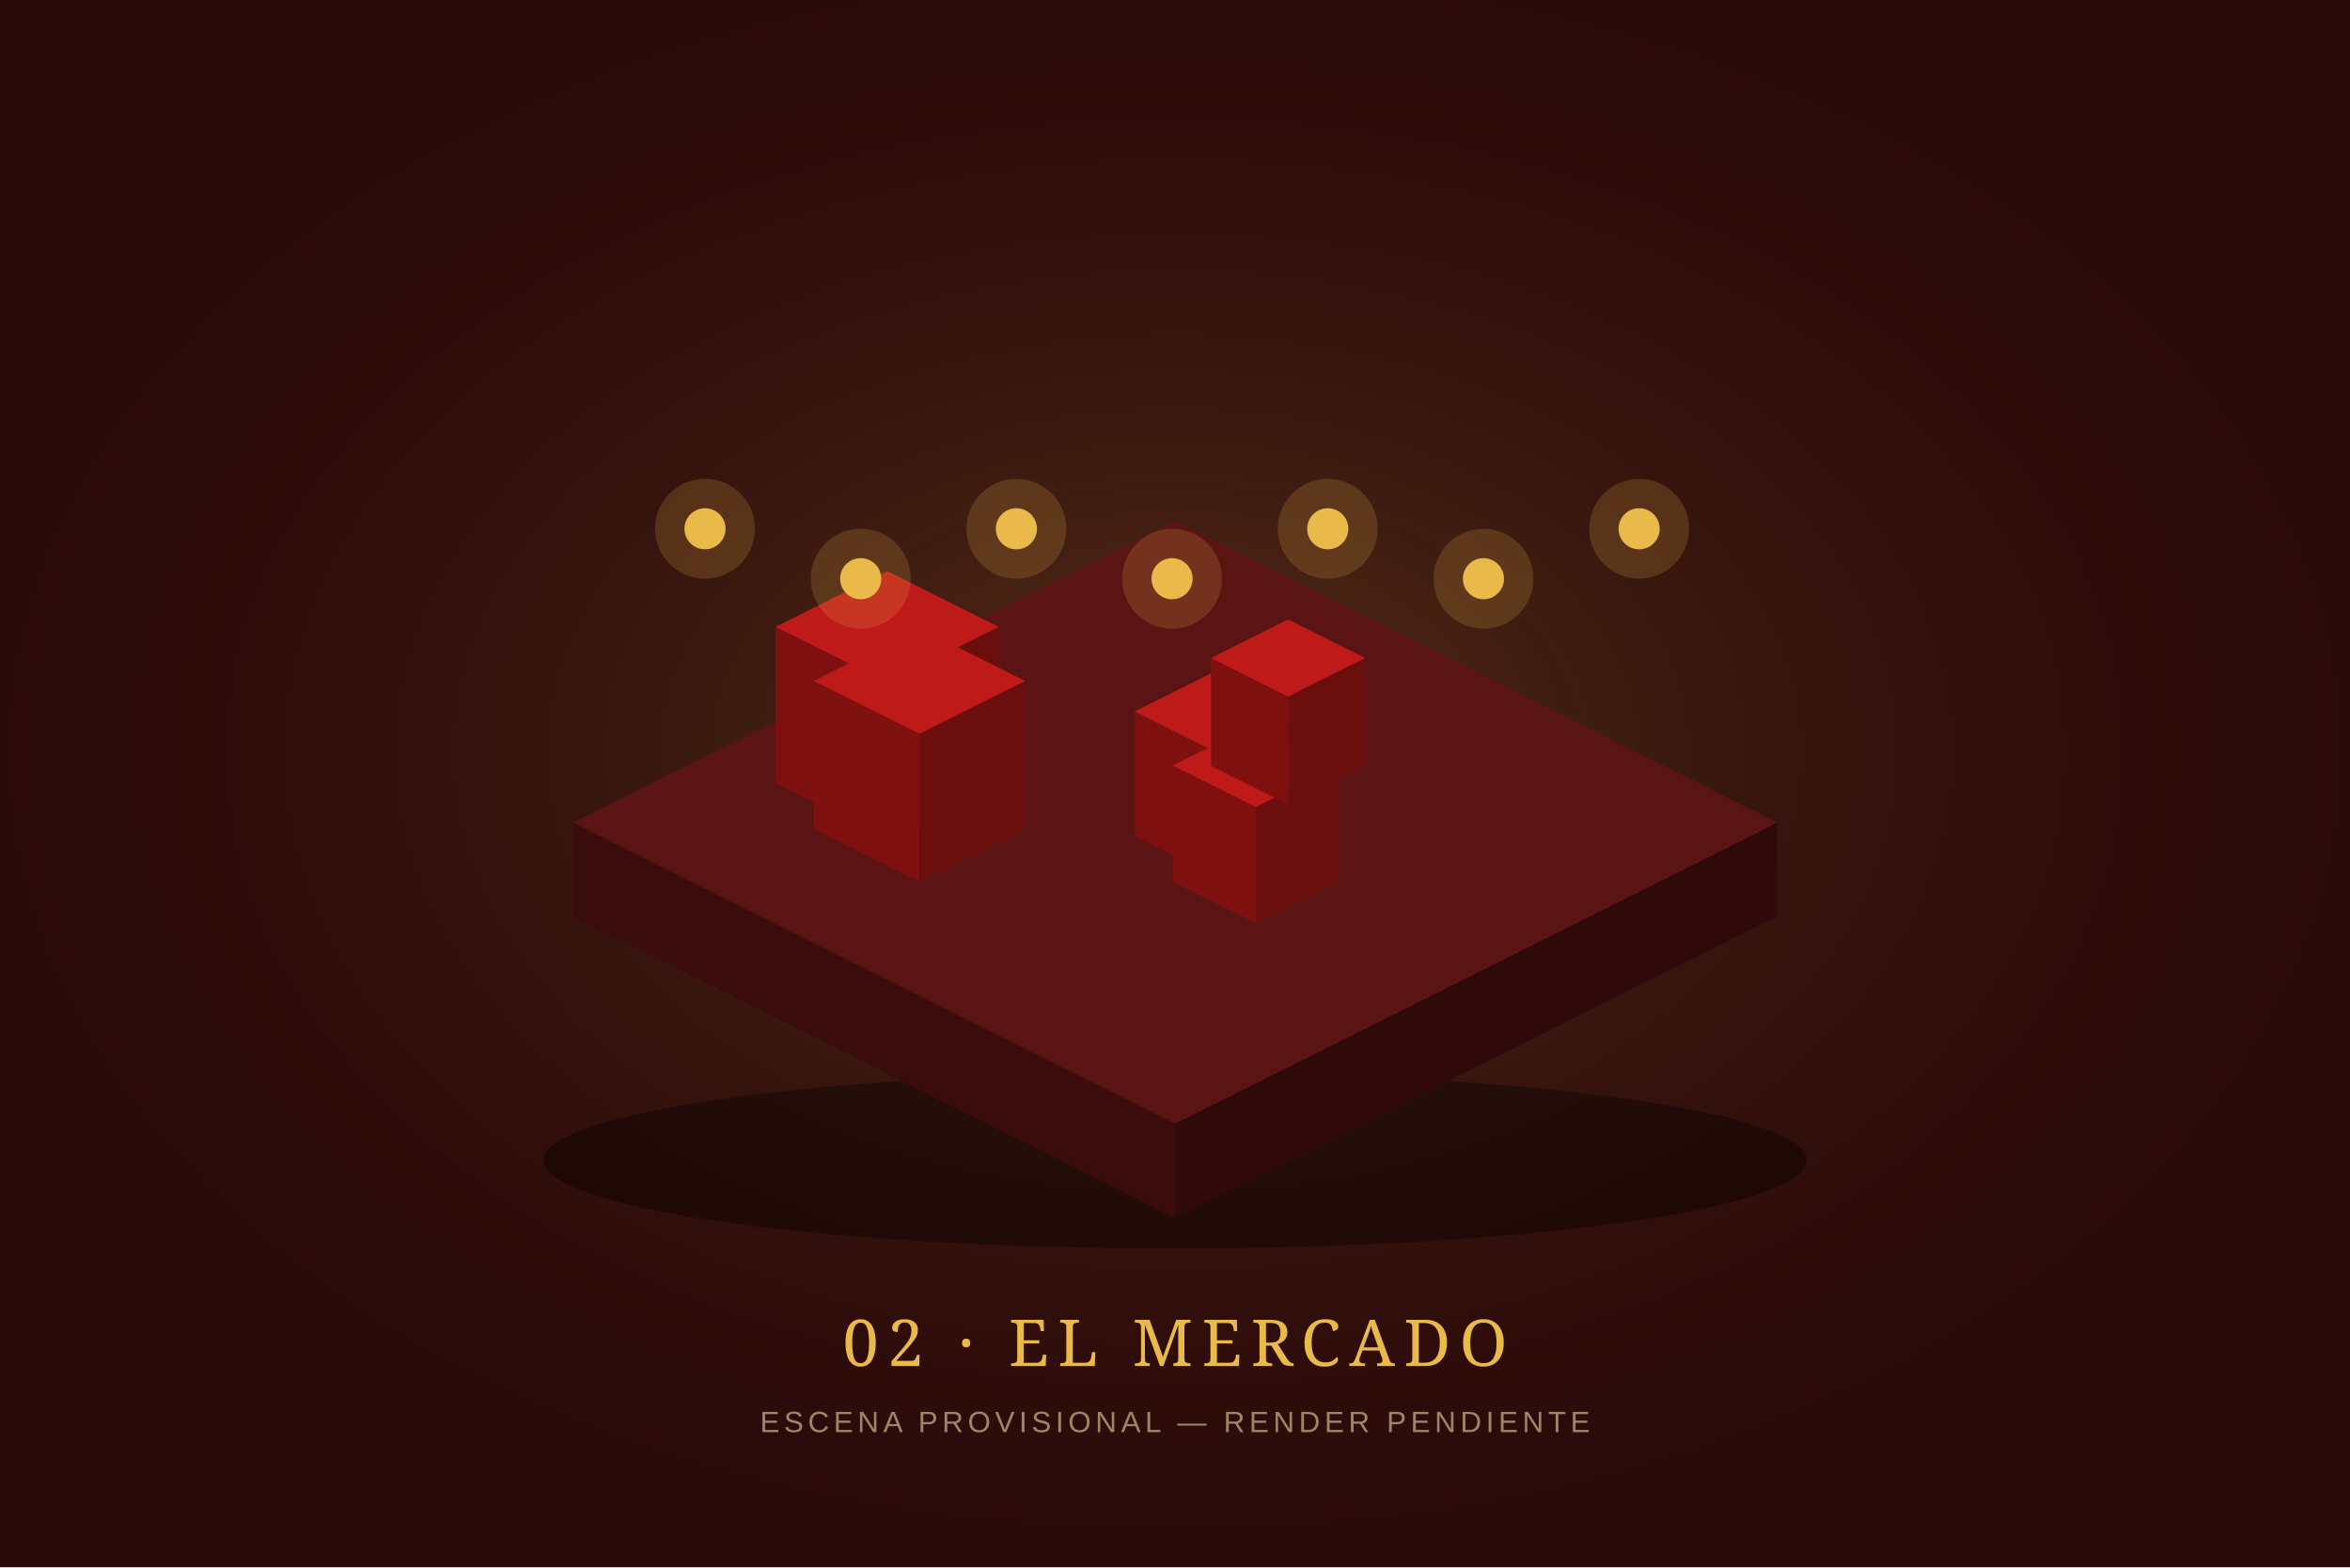
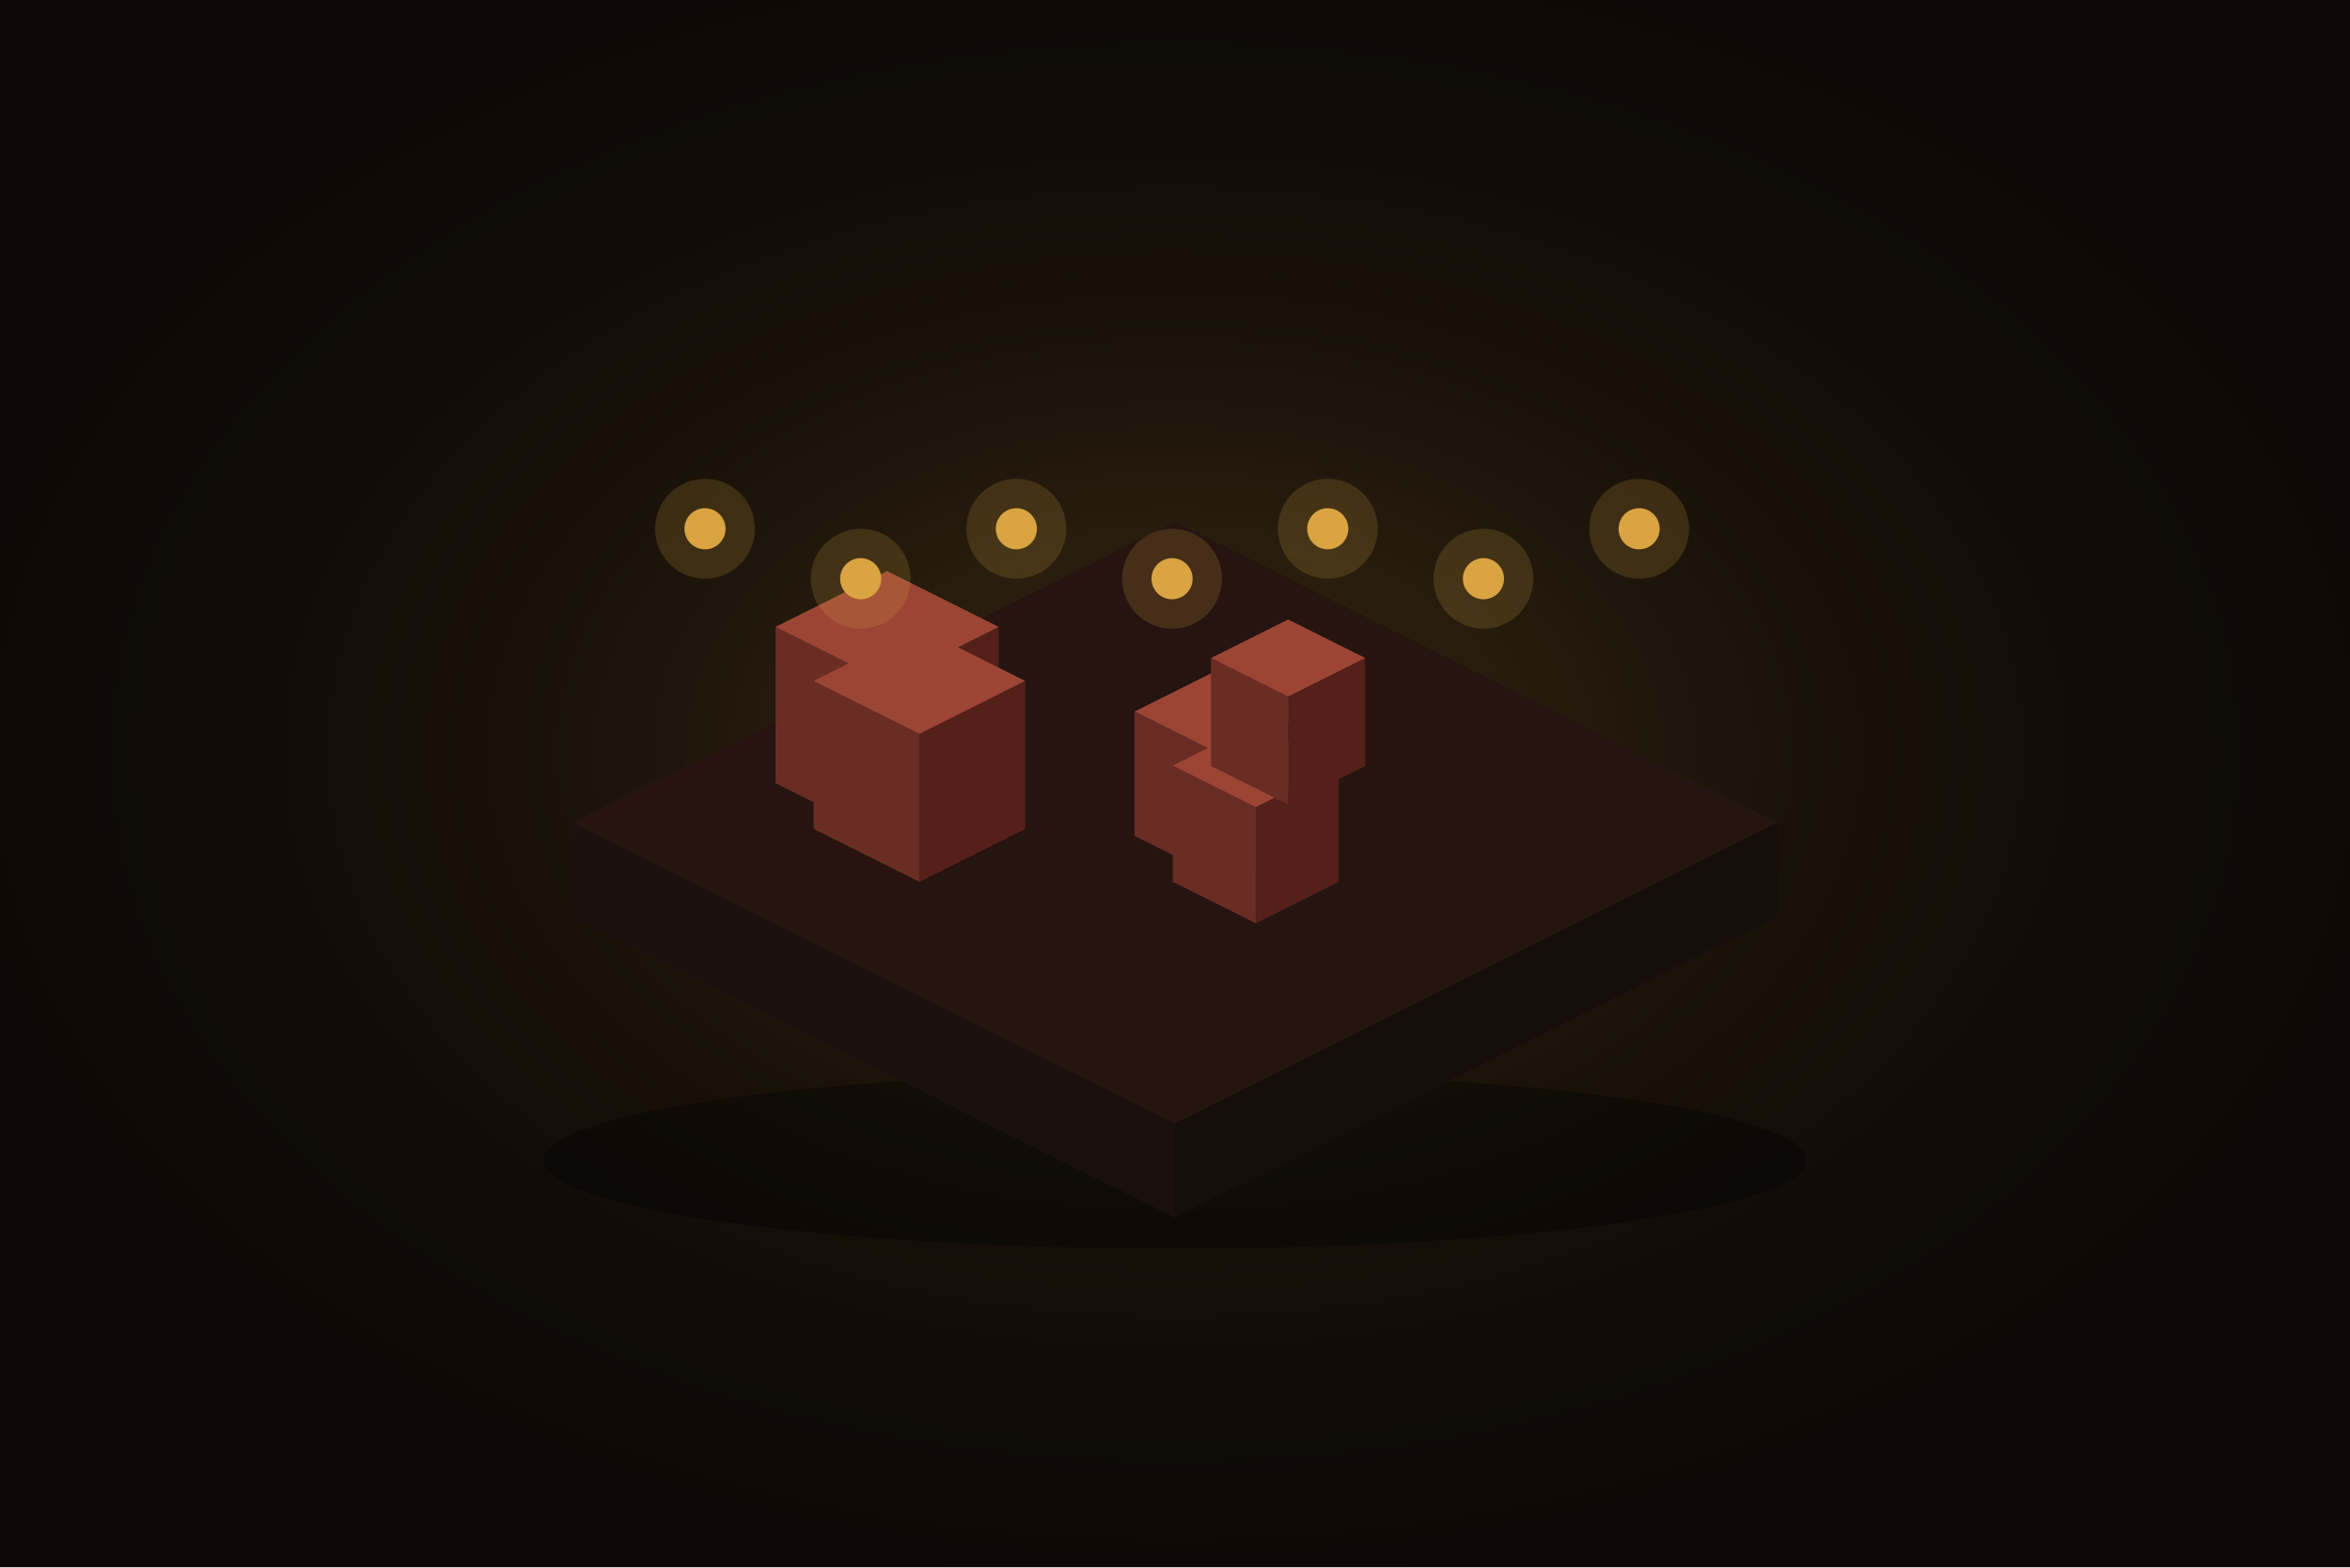
<svg xmlns="http://www.w3.org/2000/svg" viewBox="0 0 1600 1067" width="1600" height="1067">
  <defs>
    <radialGradient id="g" cx="50%" cy="48%" r="55%">
-       <stop offset="0" stop-color="#E9B949" stop-opacity=".22" />
-       <stop offset="1" stop-color="#2B0A0A" stop-opacity="0" />
+       <stop offset="0" stop-color="#d9a441" stop-opacity=".22" />
+       <stop offset="1" stop-color="#0e0906" stop-opacity="0" />
    </radialGradient>
  </defs>
-   <rect width="1600" height="1067" fill="#2B0A0A" />
+   <rect width="1600" height="1067" fill="#0e0906" />
  <rect width="1600" height="1067" fill="url(#g)" />
  <ellipse cx="800" cy="790" rx="430" ry="60" fill="#000" opacity=".35" />
-   <polygon points="390.0,560 800,765.0 800,829.0 390.0,624" fill="#3A0C0C" />
-   <polygon points="800,765.0 1210.0,560 1210.0,624 800,829.0" fill="#300A0A" />
-   <polygon points="800,355.0 1210.0,560 800,765.0 390.0,560" fill="#5A1414" />
-   <polygon points="772.5,484.4 833,514.65 833,599.35 772.5,569.1" fill="#7E1010" />
-   <polygon points="833,514.65 893.5,484.4 893.5,569.1 833,599.35" fill="#6A0E0E" />
-   <polygon points="833,454.15 893.5,484.4 833,514.65 772.5,484.4" fill="#BE1A1A" />
-   <polygon points="528.0,426.8 604,464.8 604,571.2 528.0,533.2" fill="#7E1010" />
-   <polygon points="604,464.8 680.0,426.8 680.0,533.2 604,571.2" fill="#6A0E0E" />
-   <polygon points="604,388.8 680.0,426.8 604,464.8 528.0,426.8" fill="#BE1A1A" />
-   <polygon points="798.5,521.2 855,549.45 855,628.55 798.5,600.3" fill="#7E1010" />
-   <polygon points="855,549.45 911.5,521.2 911.5,600.3 855,628.55" fill="#6A0E0E" />
-   <polygon points="855,492.95 911.5,521.2 855,549.45 798.5,521.2" fill="#BE1A1A" />
-   <polygon points="554.0,463.6 626,499.6 626,600.4 554.0,564.4" fill="#7E1010" />
-   <polygon points="626,499.6 698.0,463.6 698.0,564.4 626,600.4" fill="#6A0E0E" />
-   <polygon points="626,427.6 698.0,463.6 626,499.6 554.0,463.6" fill="#BE1A1A" />
-   <polygon points="824.5,448.0 877,474.25 877,547.75 824.5,521.5" fill="#7E1010" />
-   <polygon points="877,474.25 929.5,448.0 929.5,521.5 877,547.75" fill="#6A0E0E" />
-   <polygon points="877,421.75 929.5,448.0 877,474.25 824.5,448.0" fill="#BE1A1A" />
-   <circle cx="480" cy="360" r="34" fill="#E9B949" opacity=".18" />
-   <circle cx="480" cy="360" r="14" fill="#E9B949" />
-   <circle cx="586" cy="394" r="34" fill="#E9B949" opacity=".18" />
-   <circle cx="586" cy="394" r="14" fill="#E9B949" />
-   <circle cx="692" cy="360" r="34" fill="#E9B949" opacity=".18" />
-   <circle cx="692" cy="360" r="14" fill="#E9B949" />
-   <circle cx="798" cy="394" r="34" fill="#E9B949" opacity=".18" />
-   <circle cx="798" cy="394" r="14" fill="#E9B949" />
-   <circle cx="904" cy="360" r="34" fill="#E9B949" opacity=".18" />
-   <circle cx="904" cy="360" r="14" fill="#E9B949" />
-   <circle cx="1010" cy="394" r="34" fill="#E9B949" opacity=".18" />
-   <circle cx="1010" cy="394" r="14" fill="#E9B949" />
-   <circle cx="1116" cy="360" r="34" fill="#E9B949" opacity=".18" />
-   <circle cx="1116" cy="360" r="14" fill="#E9B949" />
-   <text x="800" y="930" text-anchor="middle" font-family="Georgia,serif" font-size="44" fill="#E9B949" letter-spacing="6">02 · EL MERCADO</text>
-   <text x="800" y="975" text-anchor="middle" font-family="Arial,sans-serif" font-size="20" fill="#F8EBAB" opacity=".55" letter-spacing="3">ESCENA PROVISIONAL — RENDER PENDIENTE</text>
+   <polygon points="390.0,560 800,765.0 800,829.0 390.0,624" fill="#1a110e" />
+   <polygon points="800,765.0 1210.0,560 1210.0,624 800,829.0" fill="#150e0b" />
+   <polygon points="800,355.0 1210.0,560 800,765.0 390.0,560" fill="#261410" />
+   <polygon points="772.5,484.4 833,514.65 833,599.35 772.5,569.1" fill="#6a2d24" />
+   <polygon points="833,514.65 893.5,484.4 893.5,569.1 833,599.35" fill="#542019" />
+   <polygon points="833,454.15 893.5,484.4 833,514.65 772.5,484.4" fill="#9c4535" />
+   <polygon points="528.0,426.8 604,464.8 604,571.2 528.0,533.2" fill="#6a2d24" />
+   <polygon points="604,464.8 680.0,426.8 680.0,533.2 604,571.2" fill="#542019" />
+   <polygon points="604,388.8 680.0,426.8 604,464.8 528.0,426.8" fill="#9c4535" />
+   <polygon points="798.5,521.2 855,549.45 855,628.55 798.5,600.3" fill="#6a2d24" />
+   <polygon points="855,549.45 911.5,521.2 911.5,600.3 855,628.55" fill="#542019" />
+   <polygon points="855,492.95 911.5,521.2 855,549.45 798.5,521.2" fill="#9c4535" />
+   <polygon points="554.0,463.6 626,499.6 626,600.4 554.0,564.4" fill="#6a2d24" />
+   <polygon points="626,499.6 698.0,463.6 698.0,564.4 626,600.4" fill="#542019" />
+   <polygon points="626,427.6 698.0,463.6 626,499.6 554.0,463.6" fill="#9c4535" />
+   <polygon points="824.5,448.0 877,474.25 877,547.75 824.5,521.5" fill="#6a2d24" />
+   <polygon points="877,474.25 929.5,448.0 929.5,521.5 877,547.75" fill="#542019" />
+   <polygon points="877,421.75 929.5,448.0 877,474.25 824.5,448.0" fill="#9c4535" />
+   <circle cx="480" cy="360" r="34" fill="#d9a441" opacity=".18" />
+   <circle cx="480" cy="360" r="14" fill="#d9a441" />
+   <circle cx="586" cy="394" r="34" fill="#d9a441" opacity=".18" />
+   <circle cx="586" cy="394" r="14" fill="#d9a441" />
+   <circle cx="692" cy="360" r="34" fill="#d9a441" opacity=".18" />
+   <circle cx="692" cy="360" r="14" fill="#d9a441" />
+   <circle cx="798" cy="394" r="34" fill="#d9a441" opacity=".18" />
+   <circle cx="798" cy="394" r="14" fill="#d9a441" />
+   <circle cx="904" cy="360" r="34" fill="#d9a441" opacity=".18" />
+   <circle cx="904" cy="360" r="14" fill="#d9a441" />
+   <circle cx="1010" cy="394" r="34" fill="#d9a441" opacity=".18" />
+   <circle cx="1010" cy="394" r="14" fill="#d9a441" />
+   <circle cx="1116" cy="360" r="34" fill="#d9a441" opacity=".18" />
+   <circle cx="1116" cy="360" r="14" fill="#d9a441" />
</svg>
